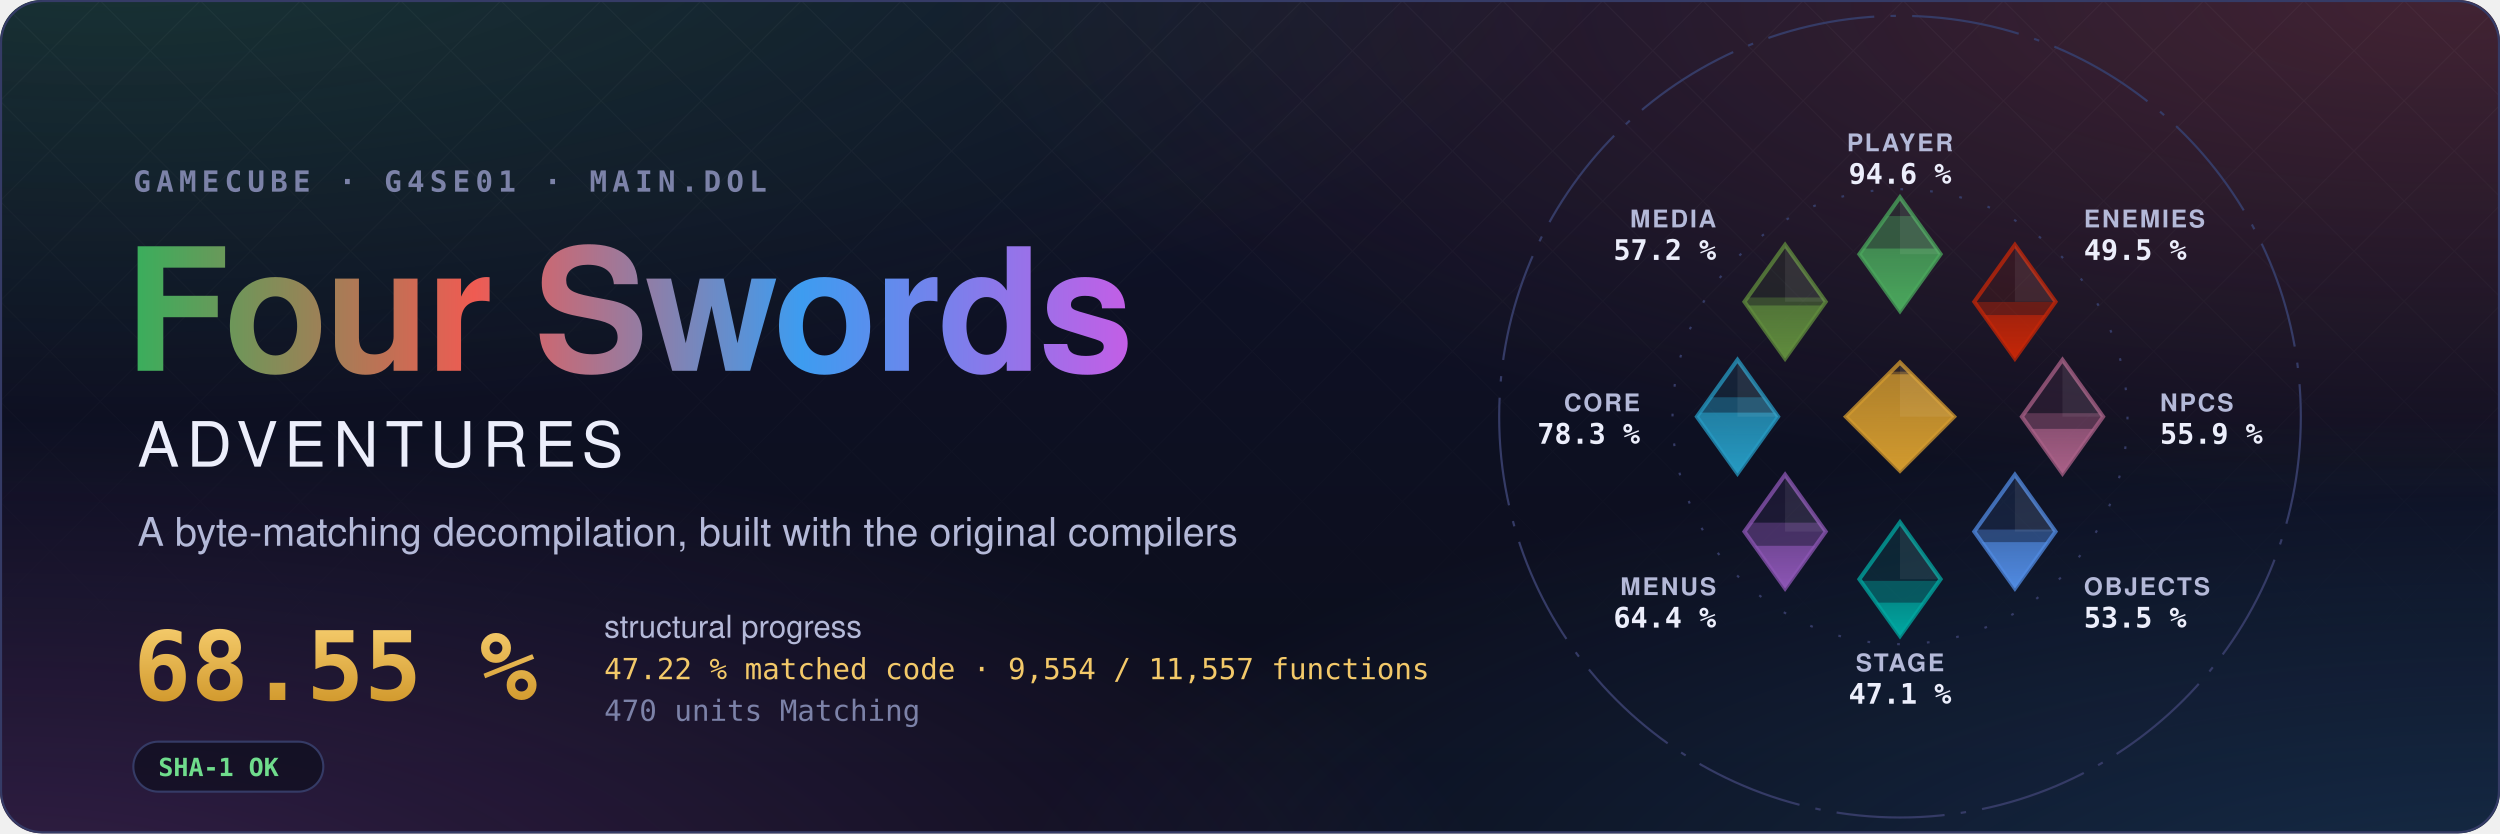
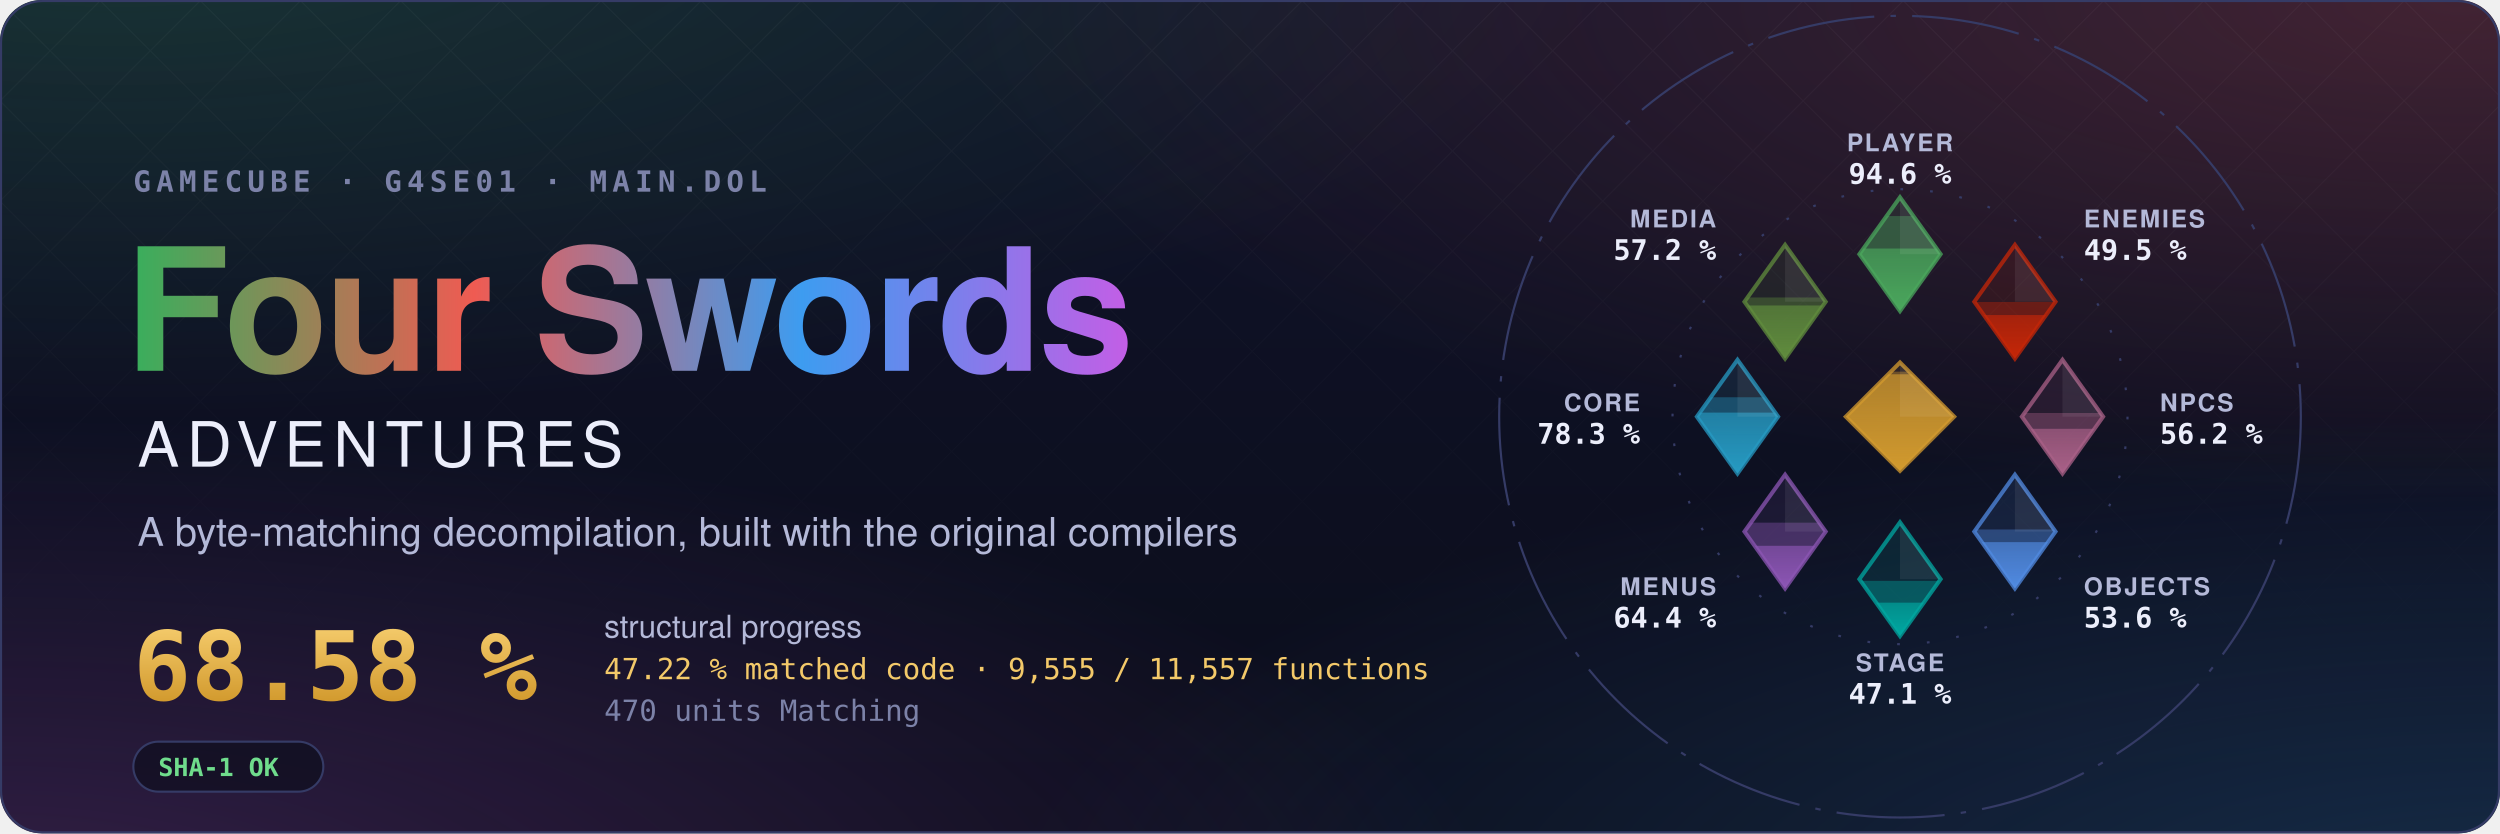
- <svg xmlns="http://www.w3.org/2000/svg" width="1200" height="400" viewBox="0 0 1200 400" role="img" aria-label="Four Swords Adventures decompilation: 68.55 % structural progress, 47.22 % matched code, 9,554 of 11,557 functions">
+ <svg xmlns="http://www.w3.org/2000/svg" width="1200" height="400" viewBox="0 0 1200 400" role="img" aria-label="Four Swords Adventures decompilation: 68.58 % structural progress, 47.22 % matched code, 9,555 of 11,557 functions">
  <style>text { font-family: -apple-system, BlinkMacSystemFont, 'Segoe UI', Helvetica, Arial, sans-serif; } .mono { font-family: ui-monospace, SFMono-Regular, 'SF Mono', Menlo, Consolas, monospace; } .spin { transform-box: fill-box; transform-origin: center; animation: spin 90s linear infinite; } @keyframes spin { to { transform: rotate(360deg); } } .rise { transform-box: fill-box; transform-origin: 50% 100%; animation: rise 1.6s cubic-bezier(.2,.8,.2,1) both; } @keyframes rise { from { transform: scaleY(0); } } @media (prefers-reduced-motion: reduce) { * { animation: none !important; } }</style>
  <defs>
    <radialGradient id="glow0" cx="0.05" cy="-0.1" r="0.6">
      <stop offset="0" stop-color="#3aae5c" stop-opacity="0.22" />
      <stop offset="1" stop-color="#3aae5c" stop-opacity="0" />
    </radialGradient>
    <radialGradient id="glow1" cx="0.98" cy="0.0" r="0.6">
      <stop offset="0" stop-color="#ef5b52" stop-opacity="0.22" />
      <stop offset="1" stop-color="#ef5b52" stop-opacity="0" />
    </radialGradient>
    <radialGradient id="glow2" cx="1.0" cy="1.1" r="0.6">
      <stop offset="0" stop-color="#3d9cf0" stop-opacity="0.22" />
      <stop offset="1" stop-color="#3d9cf0" stop-opacity="0" />
    </radialGradient>
    <radialGradient id="glow3" cx="0.0" cy="1.1" r="0.6">
      <stop offset="0" stop-color="#c35ee6" stop-opacity="0.22" />
      <stop offset="1" stop-color="#c35ee6" stop-opacity="0" />
    </radialGradient>
    <linearGradient id="sky" x1="0" y1="0" x2="0" y2="1">
      <stop offset="0" stop-color="#10132a" />
      <stop offset="1" stop-color="#0b0d1a" />
    </linearGradient>
    <linearGradient id="four" x1="0" y1="0" x2="1" y2="0">
      <stop offset="0" stop-color="#3aae5c" />
      <stop offset="0.34" stop-color="#ef5b52" />
      <stop offset="0.67" stop-color="#3d9cf0" />
      <stop offset="1" stop-color="#c35ee6" />
    </linearGradient>
    <linearGradient id="goldtext" x1="0" y1="0" x2="0" y2="1">
      <stop offset="0" stop-color="#f3c969" />
      <stop offset="1" stop-color="#d29a2e" />
    </linearGradient>
    <pattern id="lattice" width="34" height="34" patternUnits="userSpaceOnUse" patternTransform="rotate(45)">
      <path d="M0 0H34M0 0V34" stroke="#fff" stroke-opacity="0.035" />
    </pattern>
    <linearGradient id="fade" x1="0" y1="0" x2="0" y2="1">
      <stop offset="0" stop-color="#fff" />
      <stop offset="0.8" stop-color="#fff" stop-opacity="0" />
    </linearGradient>
    <mask id="fadeMask">
      <rect width="1200" height="400" fill="url(#fade)" />
    </mask>
    <clipPath id="card">
      <rect width="1200" height="400" rx="20" />
    </clipPath>
  </defs>
  <g clip-path="url(#card)">
    <rect width="1200" height="400" fill="url(#sky)" />
    <rect width="1200" height="400" fill="url(#glow0)" />
    <rect width="1200" height="400" fill="url(#glow1)" />
    <rect width="1200" height="400" fill="url(#glow2)" />
    <rect width="1200" height="400" fill="url(#glow3)" />
    <rect width="1200" height="400" fill="url(#lattice)" mask="url(#fadeMask)" />
  </g>
  <rect x="0.5" y="0.5" width="1199" height="399" rx="20" fill="none" stroke="#353b66" />
  <text x="64" y="92" class="mono" font-size="14" font-weight="600" letter-spacing="0.18em" fill="#7c82a8">GAMECUBE · G4SE01 · MAIN.DOL</text>
  <text x="60" y="178" font-size="82" font-weight="700" letter-spacing="-1.5" fill="url(#four)">Four Swords</text>
  <text x="66" y="224" font-size="30" font-weight="500" letter-spacing="0.12em" fill="#eceefb">ADVENTURES</text>
  <text x="66" y="262" font-size="19" fill="#b4b9d8">A byte-matching decompilation, built with the original compilers</text>
-   <text x="64" y="336" class="mono" font-size="46" font-weight="700" fill="url(#goldtext)">68.55 %</text>
+   <text x="64" y="336" class="mono" font-size="46" font-weight="700" fill="url(#goldtext)">68.58 %</text>
  <text x="290" y="306" font-size="15" fill="#b4b9d8">structural progress</text>
-   <text x="290" y="326" class="mono" font-size="14" fill="#f3c969">47.22 % matched code · 9,554 / 11,557 functions</text>
+   <text x="290" y="326" class="mono" font-size="14" fill="#f3c969">47.22 % matched code · 9,555 / 11,557 functions</text>
  <text x="290" y="346" class="mono" font-size="14" fill="#7c82a8">470 units Matching</text>
  <g transform="translate(64 356)">
    <rect width="91.2" height="24" rx="12" fill="#0b0d1a" fill-opacity="0.6" stroke="#353b66" />
    <text x="12" y="16.5" class="mono" font-size="12" font-weight="600" fill="#6fdc8c">SHA-1 OK</text>
  </g>
  <defs>
    <clipPath id="ec-player">
      <path d="M0 -81L15 -60L0 -39L-15 -60Z" />
    </clipPath>
    <linearGradient id="eg-player" x1="0" y1="1" x2="0" y2="0">
      <stop offset="0" stop-color="#4aa75c" />
      <stop offset="1" stop-color="#4aa75c" stop-opacity="0.65" />
    </linearGradient>
    <clipPath id="ec-enemies">
      <path d="M42.43 -63.43L57.43 -42.43L42.43 -21.43L27.43 -42.43Z" />
    </clipPath>
    <linearGradient id="eg-enemies" x1="0" y1="1" x2="0" y2="0">
      <stop offset="0" stop-color="#c52607" />
      <stop offset="1" stop-color="#c52607" stop-opacity="0.65" />
    </linearGradient>
    <clipPath id="ec-npcs">
      <path d="M60 -21L75 0L60 21L45 0Z" />
    </clipPath>
    <linearGradient id="eg-npcs" x1="0" y1="1" x2="0" y2="0">
      <stop offset="0" stop-color="#a96087" />
      <stop offset="1" stop-color="#a96087" stop-opacity="0.65" />
    </linearGradient>
    <clipPath id="ec-objects">
      <path d="M42.43 21.43L57.43 42.43L42.43 63.43L27.43 42.43Z" />
    </clipPath>
    <linearGradient id="eg-objects" x1="0" y1="1" x2="0" y2="0">
      <stop offset="0" stop-color="#508ae1" />
      <stop offset="1" stop-color="#508ae1" stop-opacity="0.65" />
    </linearGradient>
    <clipPath id="ec-stage">
      <path d="M0 39L15 60L0 81L-15 60Z" />
    </clipPath>
    <linearGradient id="eg-stage" x1="0" y1="1" x2="0" y2="0">
      <stop offset="0" stop-color="#00a8a1" />
      <stop offset="1" stop-color="#00a8a1" stop-opacity="0.65" />
    </linearGradient>
    <clipPath id="ec-menus">
      <path d="M-42.43 21.43L-27.43 42.43L-42.43 63.43L-57.43 42.43Z" />
    </clipPath>
    <linearGradient id="eg-menus" x1="0" y1="1" x2="0" y2="0">
      <stop offset="0" stop-color="#8c55b4" />
      <stop offset="1" stop-color="#8c55b4" stop-opacity="0.65" />
    </linearGradient>
    <clipPath id="ec-core">
      <path d="M-60 -21L-45 0L-60 21L-75 0Z" />
    </clipPath>
    <linearGradient id="eg-core" x1="0" y1="1" x2="0" y2="0">
      <stop offset="0" stop-color="#269ac2" />
      <stop offset="1" stop-color="#269ac2" stop-opacity="0.65" />
    </linearGradient>
    <clipPath id="ec-media">
      <path d="M-42.43 -63.43L-27.43 -42.43L-42.43 -21.43L-57.43 -42.43Z" />
    </clipPath>
    <linearGradient id="eg-media" x1="0" y1="1" x2="0" y2="0">
      <stop offset="0" stop-color="#608c3d" />
      <stop offset="1" stop-color="#608c3d" stop-opacity="0.65" />
    </linearGradient>
    <clipPath id="ec-libs">
      <path d="M0 -20L20 0L0 20L-20 0Z" />
    </clipPath>
    <linearGradient id="eg-libs" x1="0" y1="1" x2="0" y2="0">
      <stop offset="0" stop-color="#d29a2e" />
      <stop offset="1" stop-color="#d29a2e" stop-opacity="0.65" />
    </linearGradient>
  </defs>
  <g transform="translate(912 200) scale(1.3)">
    <circle class="spin" r="148" fill="none" stroke="#353b66" stroke-width="0.8" stroke-dasharray="40 6 2 6" />
    <circle r="84" fill="none" stroke="#353b66" stroke-width="0.8" stroke-dasharray="1 10" />
    <path d="M0 -81L15 -60L0 -39L-15 -60Z" fill="#4aa75c" fill-opacity="0.12" stroke="#4aa75c" stroke-opacity="0.75" stroke-width="1.5" />
    <g clip-path="url(#ec-player)">
      <rect class="rise" style="animation-delay:0.20s" x="-15.0" y="-74.08" width="30" height="35.08" fill="#4aa75c" fill-opacity="0.38" />
    </g>
    <g clip-path="url(#ec-player)">
      <rect class="rise" style="animation-delay:0.20s" x="-15.0" y="-62.09" width="30" height="23.09" fill="url(#eg-player)" />
    </g>
    <path d="M0.0 -81.0L15.0 -60.0L0.0 -60.0Z" fill="#fff" fill-opacity="0.07" />
    <text x="0.0" y="-98.0" text-anchor="middle" font-size="9" font-weight="600" letter-spacing="0.08em" fill="#b4b9d8">PLAYER</text>
    <text x="0.0" y="-86.0" text-anchor="middle" font-size="10.5" font-weight="700" fill="#eceefb" class="mono">94.6 %</text>
    <path d="M42.43 -63.43L57.43 -42.43L42.43 -21.43L27.43 -42.43Z" fill="#c52607" fill-opacity="0.12" stroke="#c52607" stroke-opacity="0.75" stroke-width="1.5" />
    <g clip-path="url(#ec-enemies)">
      <rect class="rise" style="animation-delay:0.30s" x="27.43" y="-42.33" width="30" height="20.90" fill="#c52607" fill-opacity="0.38" />
    </g>
    <g clip-path="url(#ec-enemies)">
      <rect class="rise" style="animation-delay:0.30s" x="27.43" y="-37.52" width="30" height="16.09" fill="url(#eg-enemies)" />
    </g>
    <path d="M42.43 -63.43L57.43 -42.43L42.43 -42.43Z" fill="#fff" fill-opacity="0.07" />
    <text x="67.88" y="-69.88" text-anchor="start" font-size="9" font-weight="600" letter-spacing="0.08em" fill="#b4b9d8">ENEMIES</text>
    <text x="67.88" y="-57.88" text-anchor="start" font-size="10.5" font-weight="700" fill="#eceefb" class="mono">49.5 %</text>
    <path d="M60 -21L75 0L60 21L45 0Z" fill="#a96087" fill-opacity="0.12" stroke="#a96087" stroke-opacity="0.75" stroke-width="1.5" />
    <g clip-path="url(#ec-npcs)">
-       <rect class="rise" style="animation-delay:0.40s" x="45.0" y="-1.29" width="30" height="22.29" fill="#a96087" fill-opacity="0.38" />
+       <rect class="rise" style="animation-delay:0.40s" x="45.0" y="-1.35" width="30" height="22.35" fill="#a96087" fill-opacity="0.38" />
    </g>
    <g clip-path="url(#ec-npcs)">
-       <rect class="rise" style="animation-delay:0.40s" x="45.0" y="4.50" width="30" height="16.50" fill="url(#eg-npcs)" />
+       <rect class="rise" style="animation-delay:0.40s" x="45.0" y="4.47" width="30" height="16.53" fill="url(#eg-npcs)" />
    </g>
    <path d="M60.0 -21.0L75.0 0.0L60.0 0.0Z" fill="#fff" fill-opacity="0.07" />
    <text x="96.0" y="-2.0" text-anchor="start" font-size="9" font-weight="600" letter-spacing="0.08em" fill="#b4b9d8">NPCS</text>
-     <text x="96.0" y="10.0" text-anchor="start" font-size="10.5" font-weight="700" fill="#eceefb" class="mono">55.9 %</text>
+     <text x="96.0" y="10.0" text-anchor="start" font-size="10.5" font-weight="700" fill="#eceefb" class="mono">56.2 %</text>
    <path d="M42.43 21.43L57.43 42.43L42.43 63.43L27.43 42.43Z" fill="#508ae1" fill-opacity="0.12" stroke="#508ae1" stroke-opacity="0.75" stroke-width="1.5" />
    <g clip-path="url(#ec-objects)">
-       <rect class="rise" style="animation-delay:0.50s" x="27.43" y="41.68" width="30" height="21.75" fill="#508ae1" fill-opacity="0.38" />
+       <rect class="rise" style="animation-delay:0.50s" x="27.43" y="41.66" width="30" height="21.77" fill="#508ae1" fill-opacity="0.38" />
    </g>
    <g clip-path="url(#ec-objects)">
      <rect class="rise" style="animation-delay:0.50s" x="27.43" y="46.32" width="30" height="17.11" fill="url(#eg-objects)" />
    </g>
    <path d="M42.43 21.43L57.43 42.43L42.43 42.43Z" fill="#fff" fill-opacity="0.07" />
    <text x="67.88" y="65.88" text-anchor="start" font-size="9" font-weight="600" letter-spacing="0.08em" fill="#b4b9d8">OBJECTS</text>
-     <text x="67.88" y="77.88" text-anchor="start" font-size="10.5" font-weight="700" fill="#eceefb" class="mono">53.5 %</text>
+     <text x="67.88" y="77.88" text-anchor="start" font-size="10.5" font-weight="700" fill="#eceefb" class="mono">53.6 %</text>
    <path d="M0 39L15 60L0 81L-15 60Z" fill="#00a8a1" fill-opacity="0.12" stroke="#00a8a1" stroke-opacity="0.75" stroke-width="1.5" />
    <g clip-path="url(#ec-stage)">
      <rect class="rise" style="animation-delay:0.60s" x="-15.0" y="60.62" width="30" height="20.38" fill="#00a8a1" fill-opacity="0.38" />
    </g>
    <g clip-path="url(#ec-stage)">
      <rect class="rise" style="animation-delay:0.60s" x="-15.0" y="68.68" width="30" height="12.32" fill="url(#eg-stage)" />
    </g>
    <path d="M0.0 39.0L15.0 60.0L0.0 60.0Z" fill="#fff" fill-opacity="0.07" />
    <text x="0.0" y="94.0" text-anchor="middle" font-size="9" font-weight="600" letter-spacing="0.08em" fill="#b4b9d8">STAGE</text>
    <text x="0.0" y="106.0" text-anchor="middle" font-size="10.5" font-weight="700" fill="#eceefb" class="mono">47.1 %</text>
    <path d="M-42.43 21.43L-27.43 42.43L-42.43 63.43L-57.43 42.43Z" fill="#8c55b4" fill-opacity="0.12" stroke="#8c55b4" stroke-opacity="0.75" stroke-width="1.5" />
    <g clip-path="url(#ec-menus)">
      <rect class="rise" style="animation-delay:0.70s" x="-57.43" y="39.15" width="30" height="24.28" fill="#8c55b4" fill-opacity="0.38" />
    </g>
    <g clip-path="url(#ec-menus)">
      <rect class="rise" style="animation-delay:0.70s" x="-57.43" y="47.68" width="30" height="15.75" fill="url(#eg-menus)" />
    </g>
    <path d="M-42.43 21.43L-27.43 42.43L-42.43 42.43Z" fill="#fff" fill-opacity="0.07" />
    <text x="-67.88" y="65.88" text-anchor="end" font-size="9" font-weight="600" letter-spacing="0.08em" fill="#b4b9d8">MENUS</text>
    <text x="-67.88" y="77.88" text-anchor="end" font-size="10.5" font-weight="700" fill="#eceefb" class="mono">64.4 %</text>
    <path d="M-60 -21L-45 0L-60 21L-75 0Z" fill="#269ac2" fill-opacity="0.12" stroke="#269ac2" stroke-opacity="0.75" stroke-width="1.5" />
    <g clip-path="url(#ec-core)">
      <rect class="rise" style="animation-delay:0.80s" x="-75.0" y="-7.16" width="30" height="28.16" fill="#269ac2" fill-opacity="0.38" />
    </g>
    <g clip-path="url(#ec-core)">
      <rect class="rise" style="animation-delay:0.80s" x="-75.0" y="-1.50" width="30" height="22.50" fill="url(#eg-core)" />
    </g>
    <path d="M-60.0 -21.0L-45.0 0.0L-60.0 0.0Z" fill="#fff" fill-opacity="0.07" />
    <text x="-96.0" y="-2.0" text-anchor="end" font-size="9" font-weight="600" letter-spacing="0.08em" fill="#b4b9d8">CORE</text>
    <text x="-96.0" y="10.0" text-anchor="end" font-size="10.5" font-weight="700" fill="#eceefb" class="mono">78.3 %</text>
    <path d="M-42.43 -63.43L-27.43 -42.43L-42.43 -21.43L-57.43 -42.43Z" fill="#608c3d" fill-opacity="0.12" stroke="#608c3d" stroke-opacity="0.75" stroke-width="1.5" />
    <g clip-path="url(#ec-media)">
      <rect class="rise" style="animation-delay:0.90s" x="-57.43" y="-44.01" width="30" height="22.58" fill="#608c3d" fill-opacity="0.38" />
    </g>
    <g clip-path="url(#ec-media)">
      <rect class="rise" style="animation-delay:0.90s" x="-57.43" y="-41.06" width="30" height="19.63" fill="url(#eg-media)" />
    </g>
    <path d="M-42.43 -63.43L-27.43 -42.43L-42.43 -42.43Z" fill="#fff" fill-opacity="0.07" />
    <text x="-67.88" y="-69.88" text-anchor="end" font-size="9" font-weight="600" letter-spacing="0.08em" fill="#b4b9d8">MEDIA</text>
    <text x="-67.88" y="-57.88" text-anchor="end" font-size="10.5" font-weight="700" fill="#eceefb" class="mono">57.2 %</text>
    <path d="M0 -20L20 0L0 20L-20 0Z" fill="#d29a2e" fill-opacity="0.12" stroke="#d29a2e" stroke-opacity="0.75" stroke-width="1.5" />
    <g clip-path="url(#ec-libs)">
      <rect class="rise" style="animation-delay:1.00s" x="-20" y="-16.62" width="40" height="36.62" fill="#d29a2e" fill-opacity="0.38" />
    </g>
    <g clip-path="url(#ec-libs)">
      <rect class="rise" style="animation-delay:1.00s" x="-20" y="-15.65" width="40" height="35.65" fill="url(#eg-libs)" />
    </g>
    <path d="M0 -20L20 0L0 0Z" fill="#fff" fill-opacity="0.07" />
  </g>
</svg>
